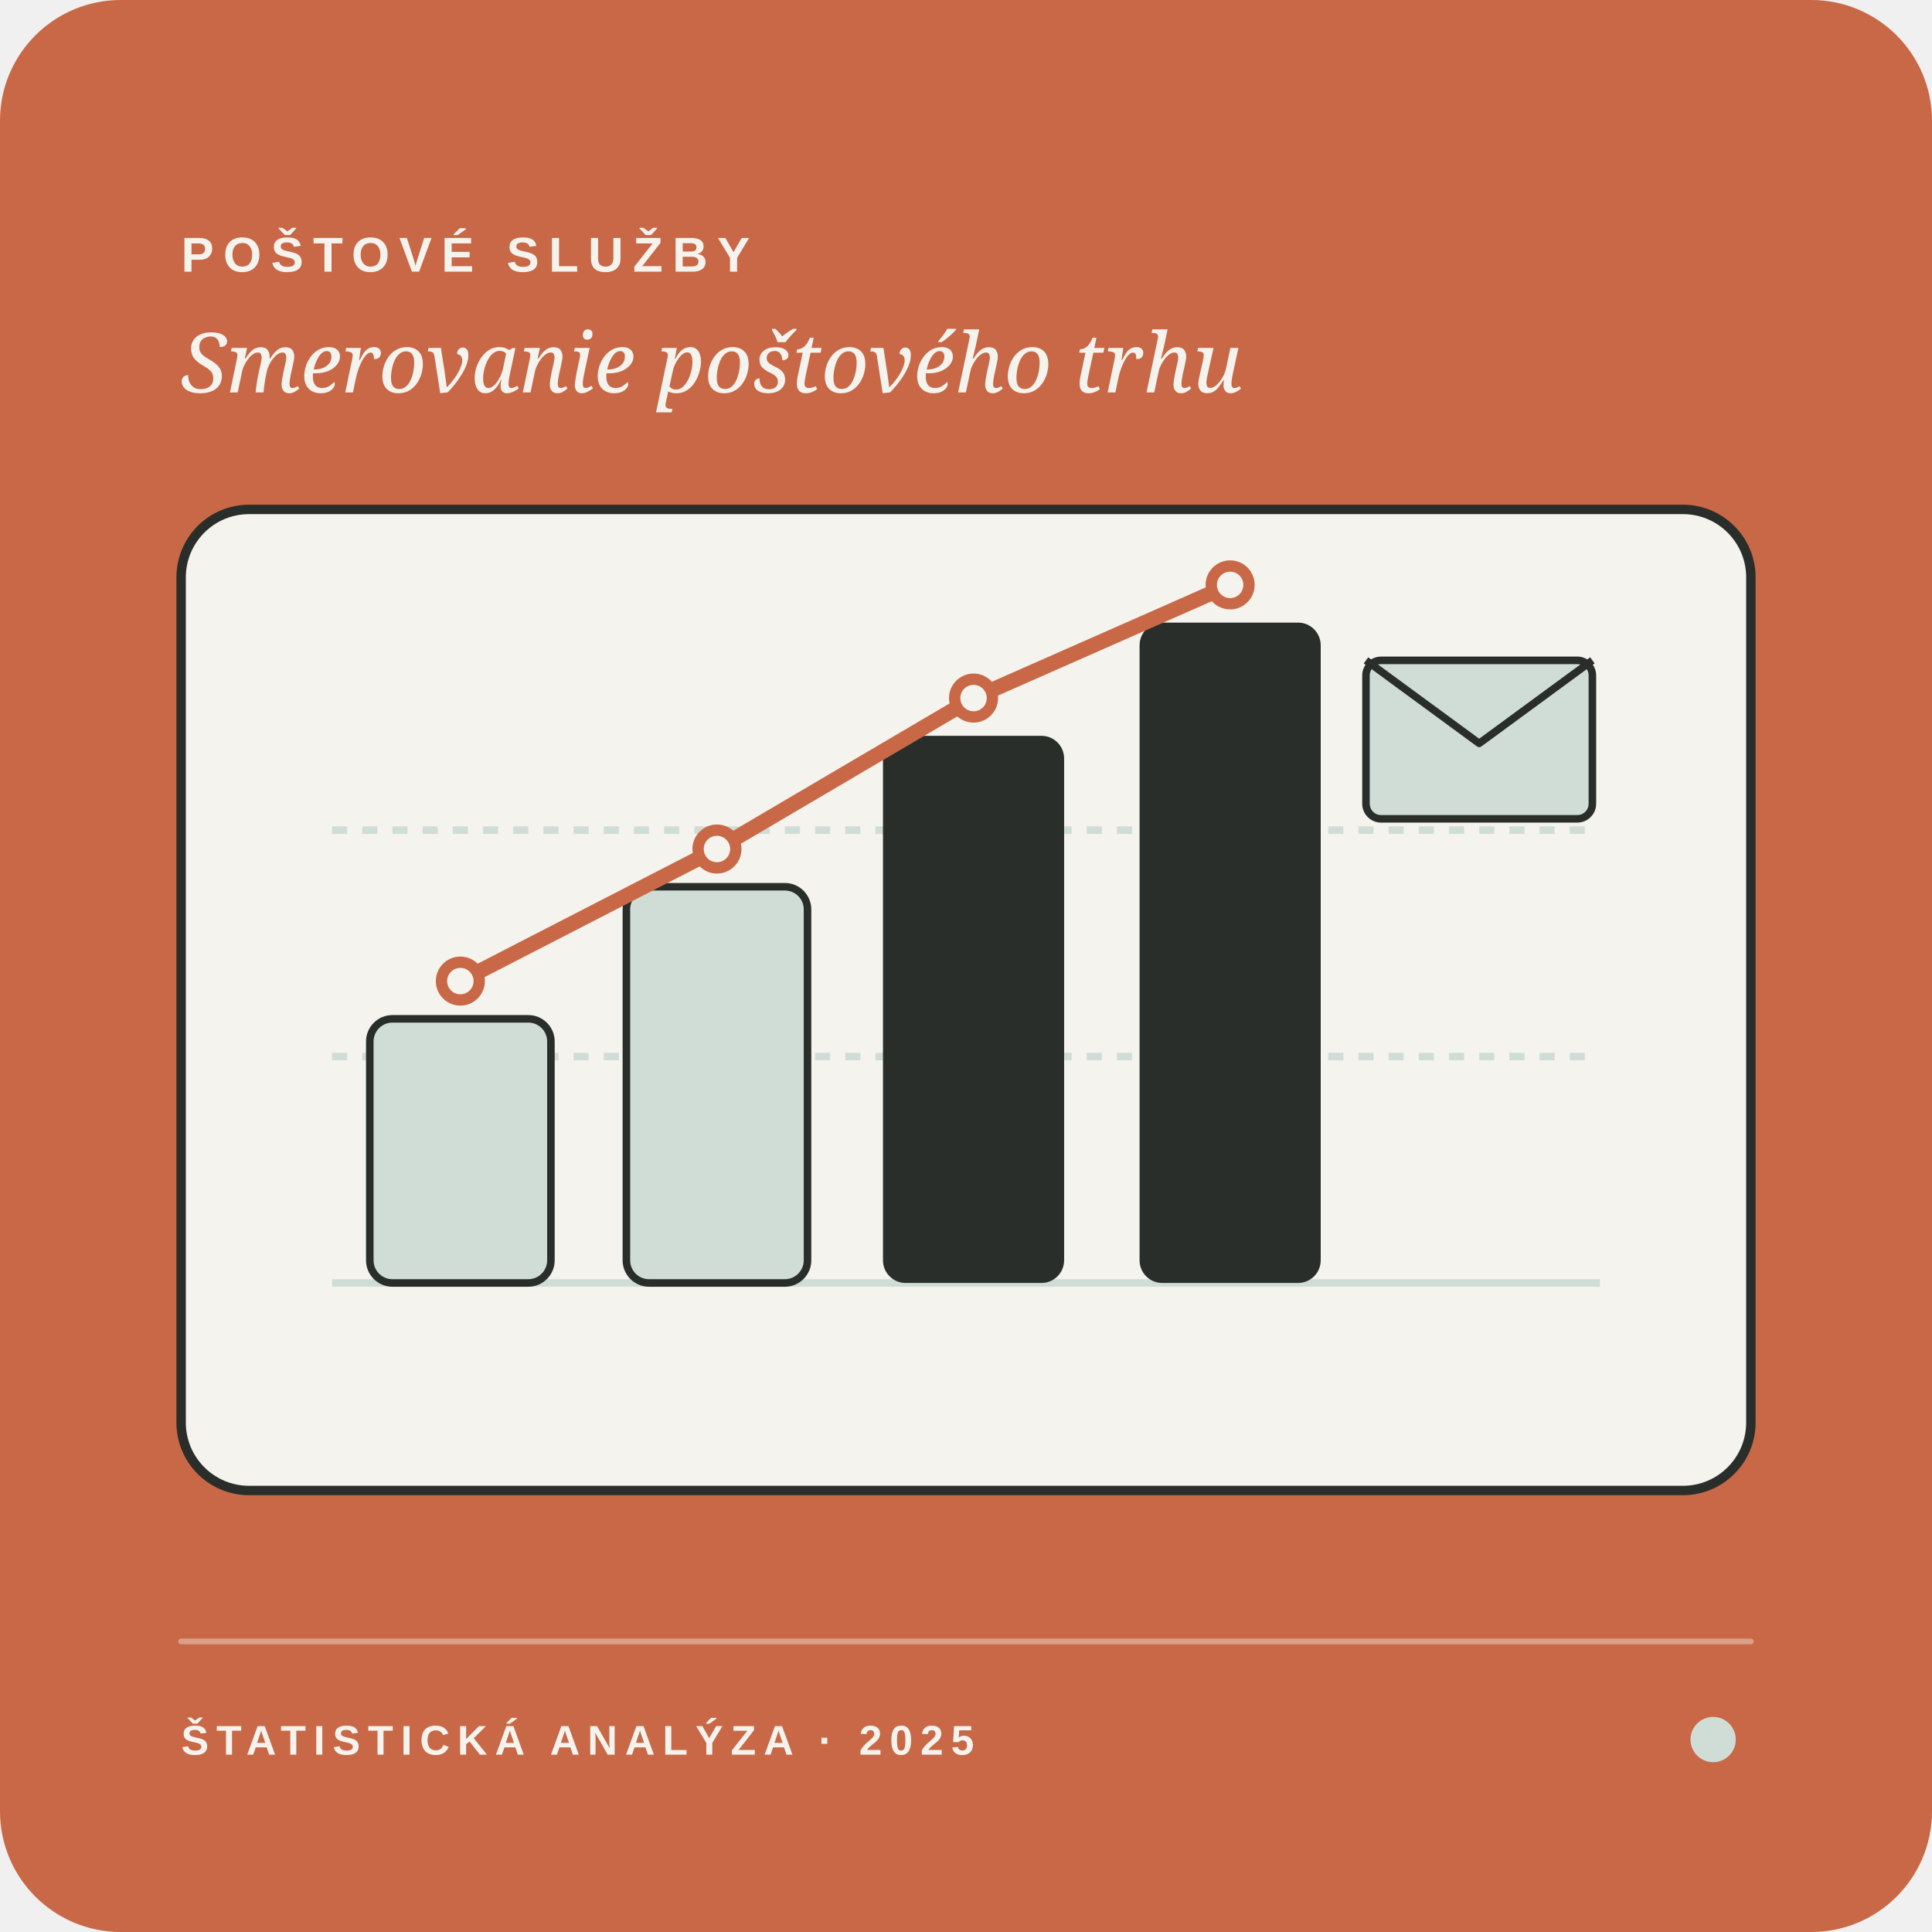
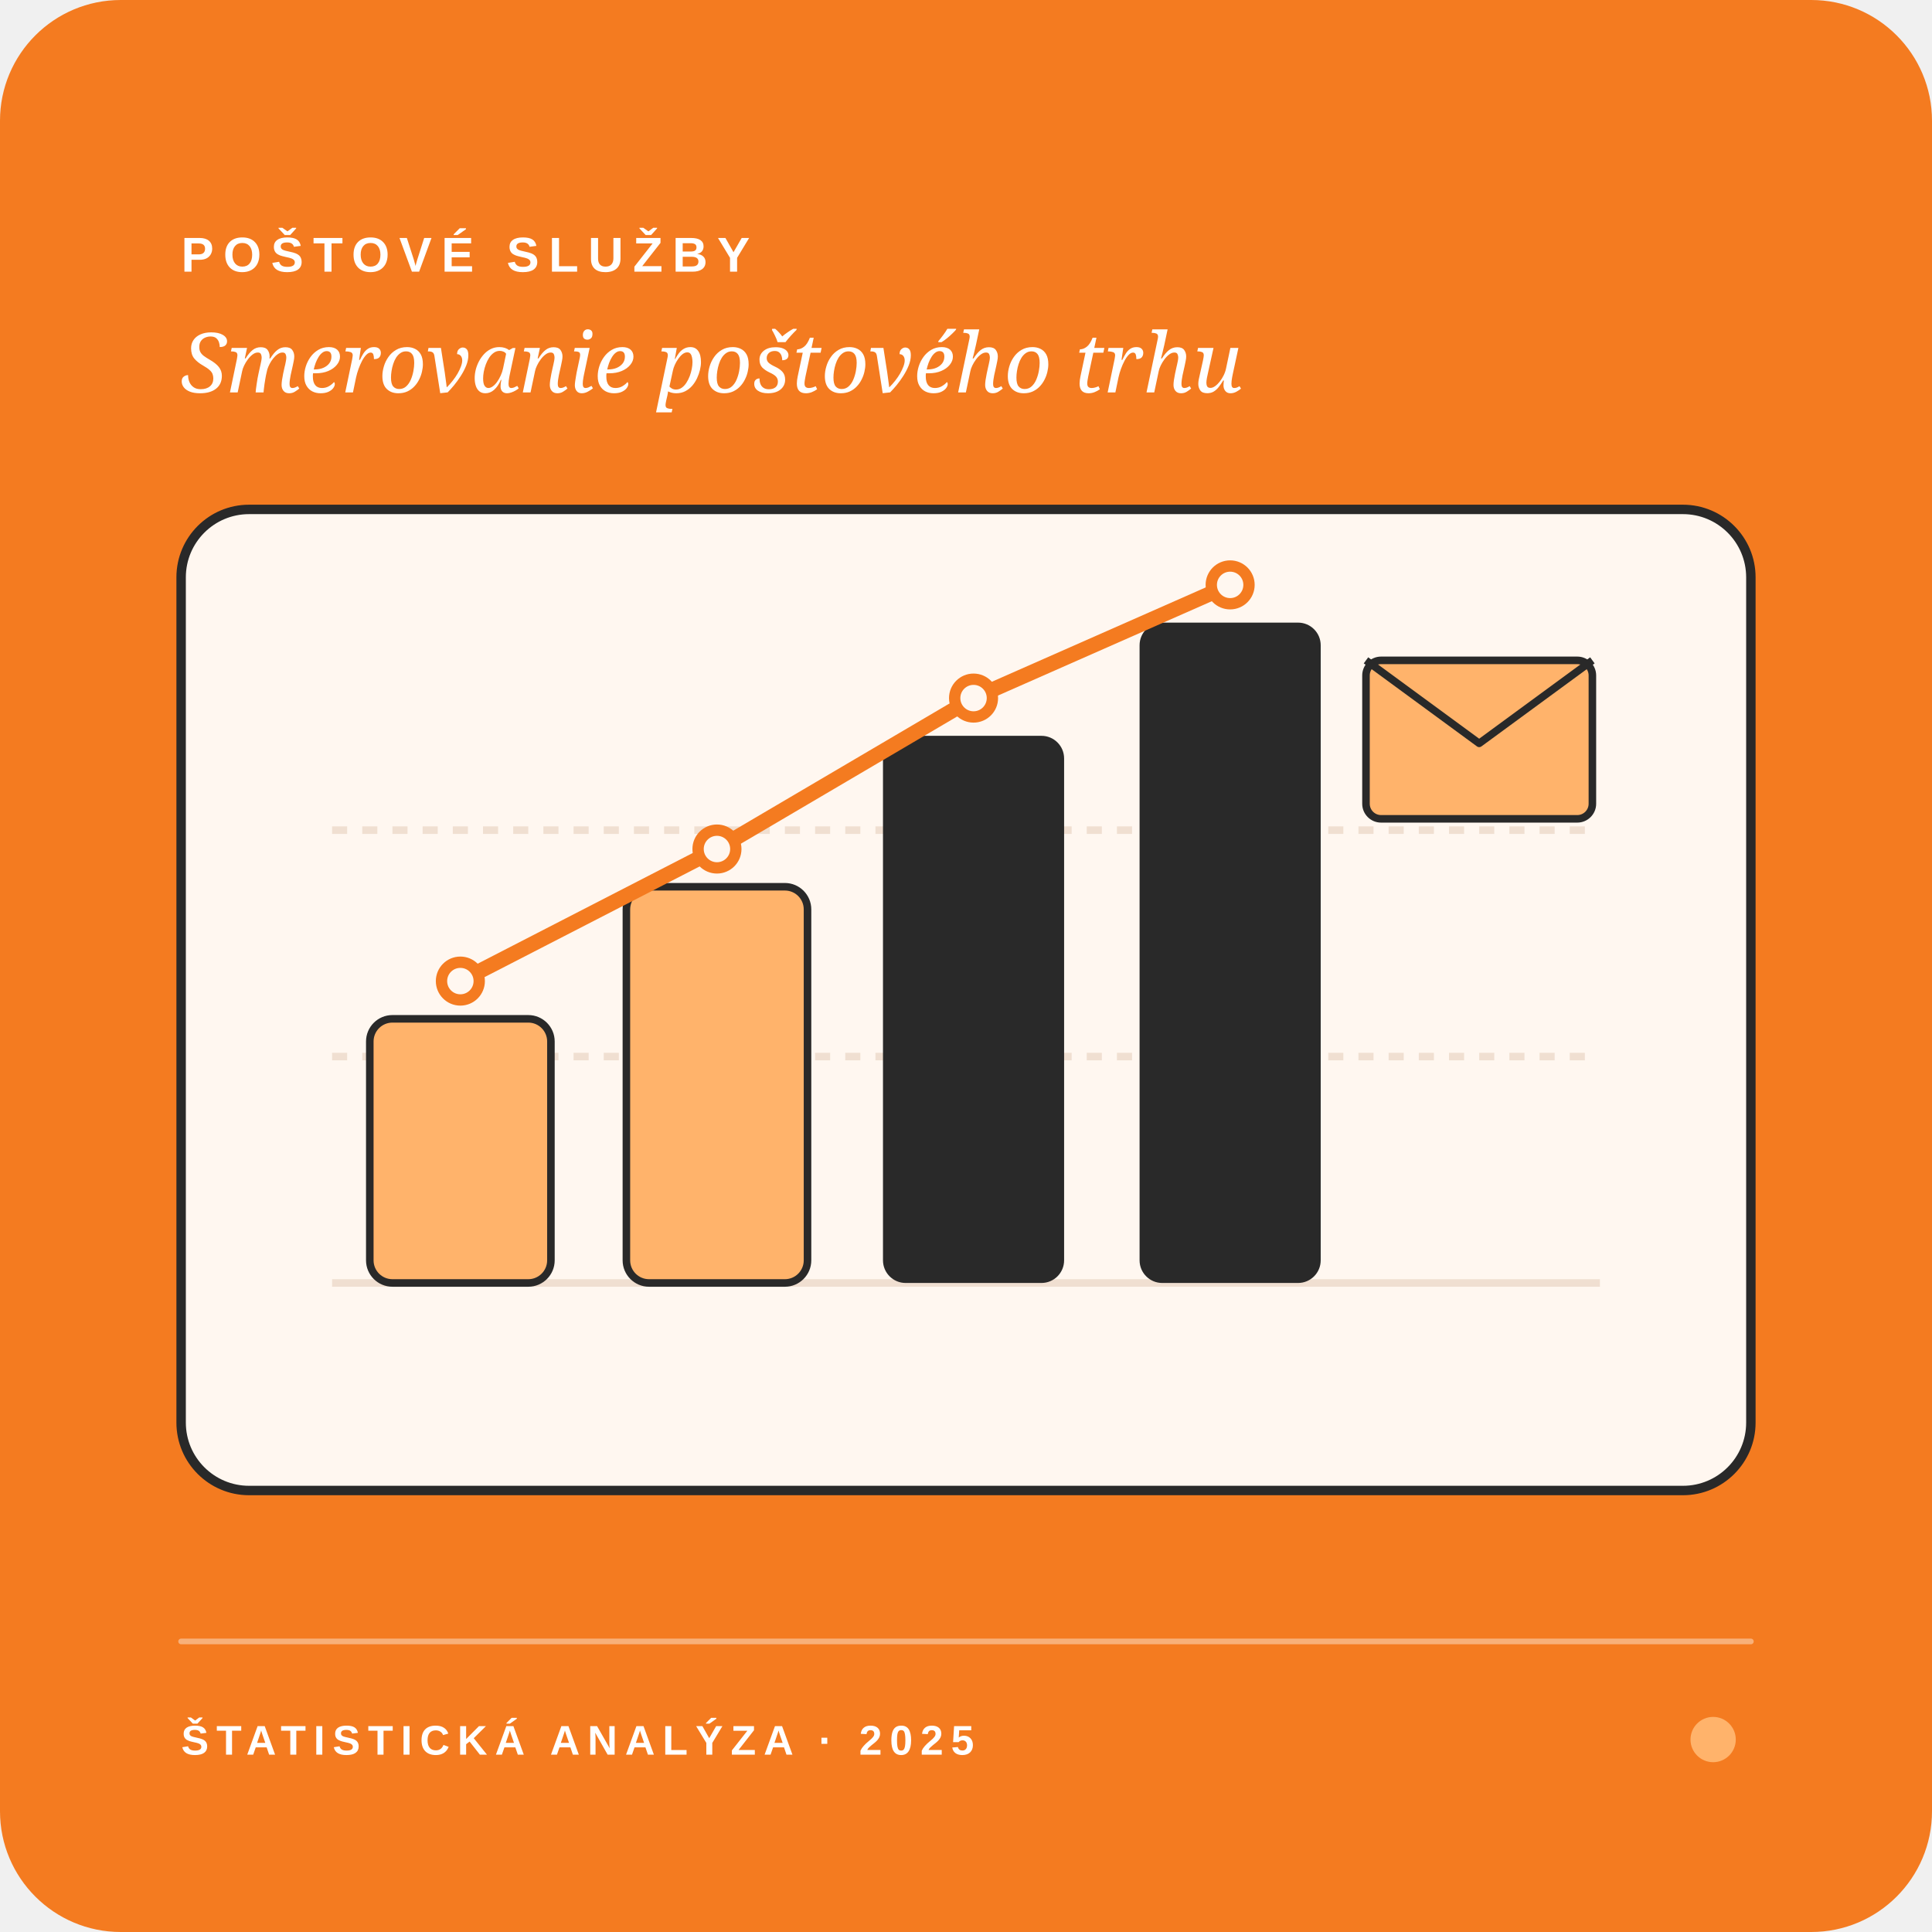
<svg xmlns="http://www.w3.org/2000/svg" viewBox="0 0 512 512" width="100%" height="100%" preserveAspectRatio="xMidYMid meet" role="img" aria-labelledby="title description">
-   <rect x="0" y="0" width="512" height="512" rx="32" fill="#C96846" />
-   <text x="48" y="72" fill="#F4F3EE" font-family="Arial, sans-serif" font-size="13" font-weight="700" letter-spacing="2.5">POŠTOVÉ SLUŽBY</text>
-   <text x="48" y="104" fill="#F4F3EE" font-family="Georgia, serif" font-size="22" font-style="italic">Smerovanie poštového trhu</text>
-   <rect x="48" y="135" width="416" height="260" rx="18" fill="#F4F3EE" stroke="#2A2E2B" stroke-width="2.5" />
-   <path d="M88 280h336" stroke="#D0DDD7" stroke-width="2" stroke-dasharray="4 4" />
-   <path d="M88 220h336" stroke="#D0DDD7" stroke-width="2" stroke-dasharray="4 4" />
-   <path d="M88 340h336" stroke="#D0DDD7" stroke-width="2" />
-   <rect x="98" y="270" width="48" height="70" rx="6" fill="#D0DDD7" stroke="#2A2E2B" stroke-width="2" />
-   <rect x="166" y="235" width="48" height="105" rx="6" fill="#D0DDD7" stroke="#2A2E2B" stroke-width="2" />
-   <rect x="234" y="195" width="48" height="145" rx="6" fill="#2A2E2B" />
-   <rect x="302" y="165" width="48" height="175" rx="6" fill="#2A2E2B" />
+   <rect x="0" y="0" width="512" height="512" rx="32" fill="#F47B20" />
+   <text x="48" y="72" fill="#FFFFFF" font-family="Arial, sans-serif" font-size="13" font-weight="700" letter-spacing="2.5">POŠTOVÉ SLUŽBY</text>
+   <text x="48" y="104" fill="#FFFFFF" font-family="Georgia, serif" font-size="22" font-style="italic">Smerovanie poštového trhu</text>
+   <rect x="48" y="135" width="416" height="260" rx="18" fill="#FFF7F0" stroke="#292929" stroke-width="2.5" />
+   <path d="M88 280h336" stroke="#F0DFD1" stroke-width="2" stroke-dasharray="4 4" />
+   <path d="M88 220h336" stroke="#F0DFD1" stroke-width="2" stroke-dasharray="4 4" />
+   <path d="M88 340h336" stroke="#F0DFD1" stroke-width="2" />
+   <rect x="98" y="270" width="48" height="70" rx="6" fill="#FFB36B" stroke="#292929" stroke-width="2" />
+   <rect x="166" y="235" width="48" height="105" rx="6" fill="#FFB36B" stroke="#292929" stroke-width="2" />
+   <rect x="234" y="195" width="48" height="145" rx="6" fill="#292929" />
+   <rect x="302" y="165" width="48" height="175" rx="6" fill="#292929" />
  <g transform="translate(362 175)">
-     <rect x="0" y="0" width="60" height="42" rx="4" fill="#D0DDD7" stroke="#2A2E2B" stroke-width="2" />
-     <path d="M0 0 30 22 60 0" fill="none" stroke="#2A2E2B" stroke-width="2" stroke-linejoin="round" />
+     <rect x="0" y="0" width="60" height="42" rx="4" fill="#FFB36B" stroke="#292929" stroke-width="2" />
+     <path d="M0 0 30 22 60 0" fill="none" stroke="#292929" stroke-width="2" stroke-linejoin="round" />
  </g>
-   <path d="M122 260 190 225 258 185 326 155" fill="none" stroke="#C96846" stroke-linecap="round" stroke-linejoin="round" stroke-width="4" />
-   <circle cx="122" cy="260" r="5" fill="#F4F3EE" stroke="#C96846" stroke-width="3" />
-   <circle cx="190" cy="225" r="5" fill="#F4F3EE" stroke="#C96846" stroke-width="3" />
-   <circle cx="258" cy="185" r="5" fill="#F4F3EE" stroke="#C96846" stroke-width="3" />
-   <circle cx="326" cy="155" r="5" fill="#F4F3EE" stroke="#C96846" stroke-width="3" />
-   <path d="M48 435h416" fill="none" stroke="#F4F3EE" stroke-linecap="round" stroke-width="1.5" opacity=".4" />
-   <text x="48" y="465" fill="#F4F3EE" font-family="Arial, sans-serif" font-size="11" font-weight="700" letter-spacing="2">ŠTATISTICKÁ ANALÝZA · 2025</text>
-   <circle cx="454" cy="461" r="6" fill="#D0DDD7" />
+   <path d="M122 260 190 225 258 185 326 155" fill="none" stroke="#F47B20" stroke-linecap="round" stroke-linejoin="round" stroke-width="4" />
+   <circle cx="122" cy="260" r="5" fill="#FFF7F0" stroke="#F47B20" stroke-width="3" />
+   <circle cx="190" cy="225" r="5" fill="#FFF7F0" stroke="#F47B20" stroke-width="3" />
+   <circle cx="258" cy="185" r="5" fill="#FFF7F0" stroke="#F47B20" stroke-width="3" />
+   <circle cx="326" cy="155" r="5" fill="#FFF7F0" stroke="#F47B20" stroke-width="3" />
+   <path d="M48 435h416" fill="none" stroke="#FFFFFF" stroke-linecap="round" stroke-width="1.5" opacity=".4" />
+   <text x="48" y="465" fill="#FFFFFF" font-family="Arial, sans-serif" font-size="11" font-weight="700" letter-spacing="2">ŠTATISTICKÁ ANALÝZA · 2025</text>
+   <circle cx="454" cy="461" r="6" fill="#FFB36B" />
</svg>
